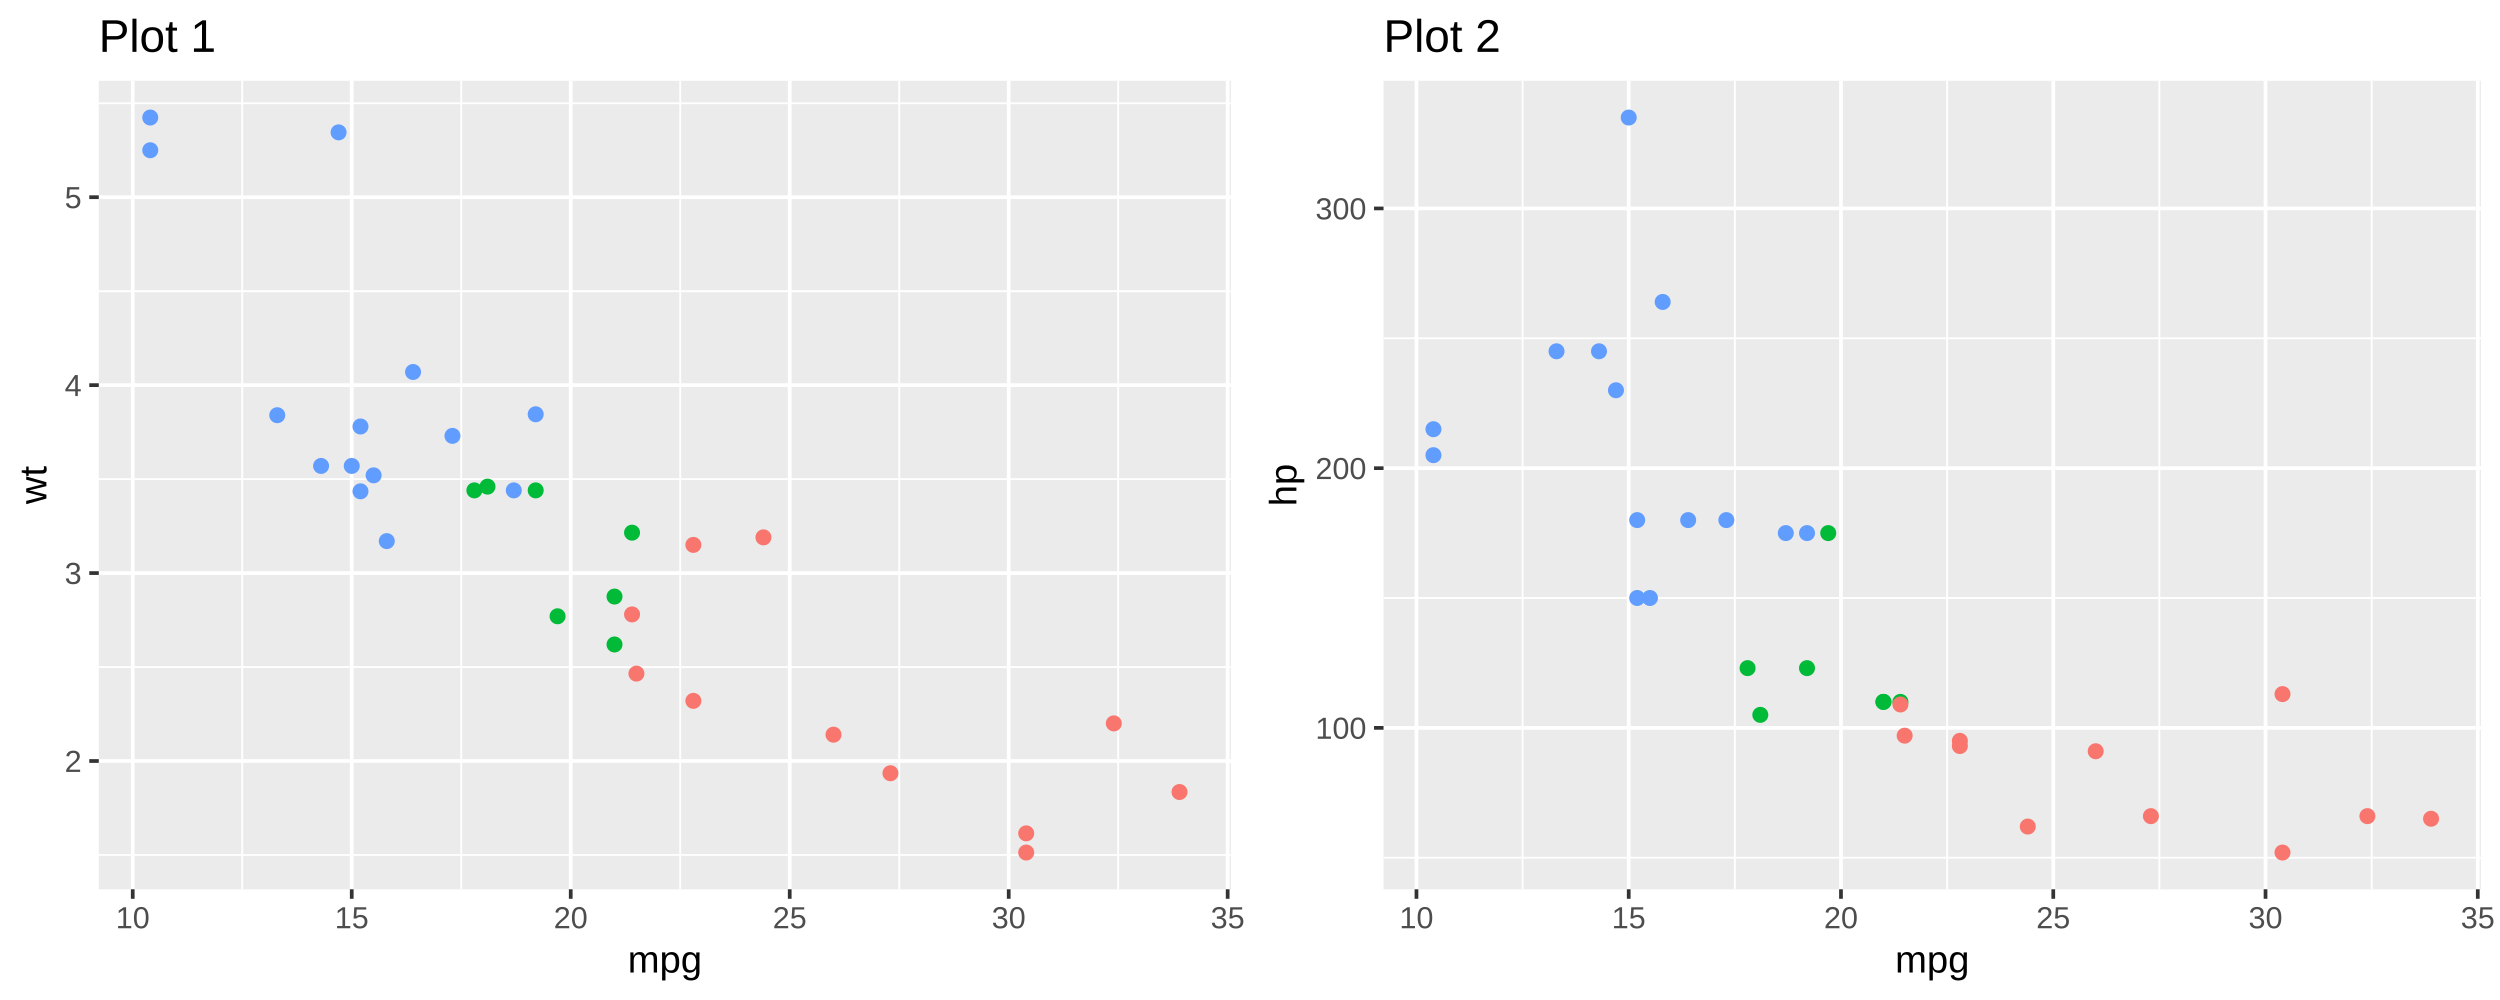
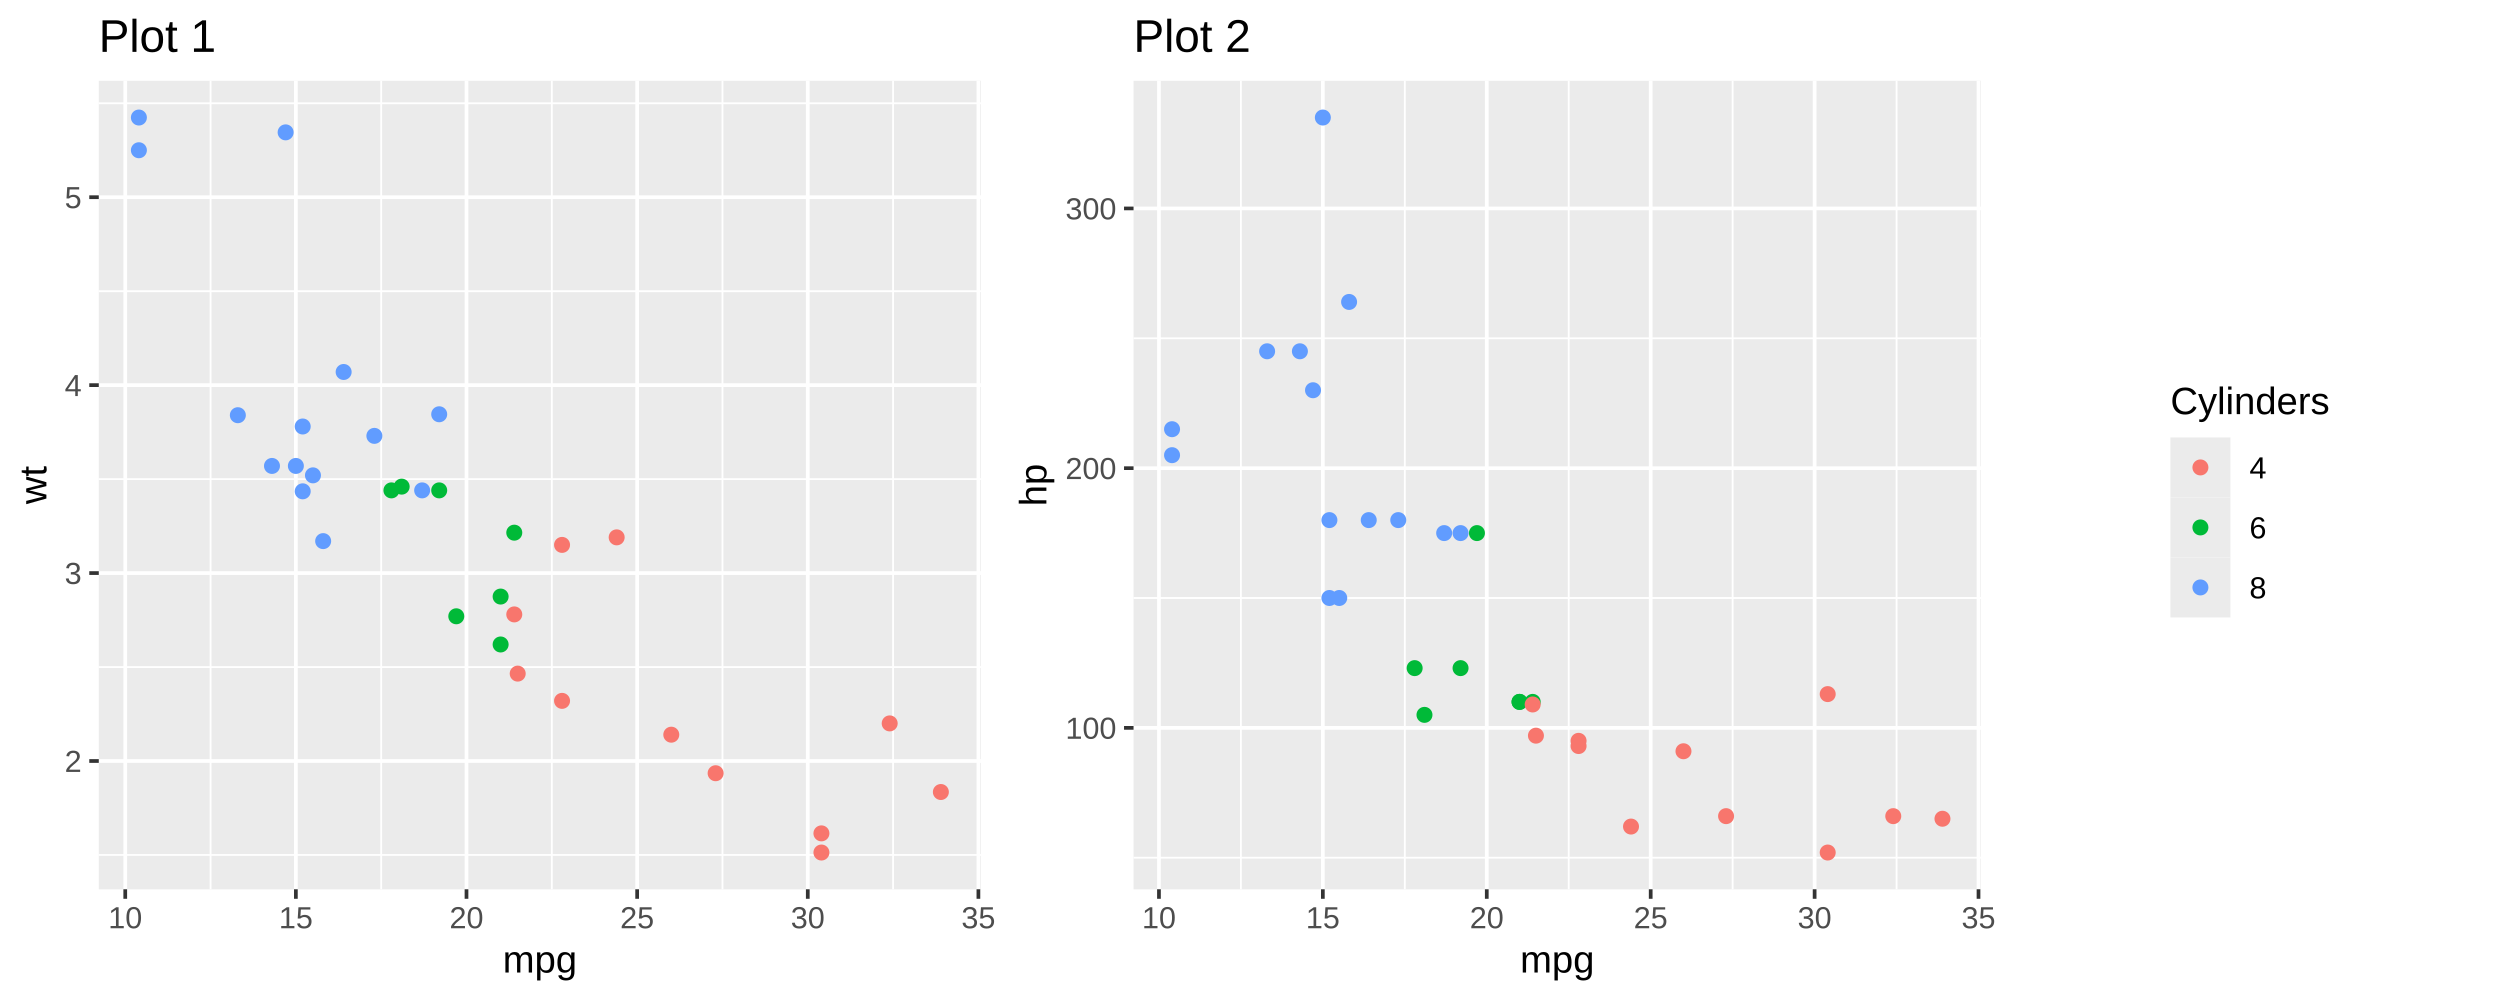
<svg xmlns="http://www.w3.org/2000/svg" width="720.00pt" height="288.00pt" viewBox="0 0 720.00 288.00">
  <g class="svglite">
    <defs>
      <style type="text/css">
    .svglite line, .svglite polyline, .svglite polygon, .svglite path, .svglite rect, .svglite circle {
      fill: none;
      stroke: #000000;
      stroke-linecap: round;
      stroke-linejoin: round;
      stroke-miterlimit: 10.00;
    }
    .svglite text {
      white-space: pre;
    }
    .svglite g.glyphgroup path {
      fill: inherit;
      stroke: none;
    }
  </style>
    </defs>
    <rect width="100%" height="100%" style="stroke: none; fill: #FFFFFF;" />
    <defs>
      <clipPath id="cpMC4wMHw3MjAuMDB8MC4wMHwyODguMDA=">
        <rect x="0.00" y="0.00" width="720.00" height="288.00" />
      </clipPath>
    </defs>
    <g clip-path="url(#cpMC4wMHw3MjAuMDB8MC4wMHwyODguMDA=)">
</g>
    <defs>
-       <clipPath id="cpMC4wMHwzNjAuMDB8MC4wMHwyODguMDA=">
-         <rect x="0.00" y="0.00" width="360.00" height="288.00" />
-       </clipPath>
-     </defs>
-     <g clip-path="url(#cpMC4wMHwzNjAuMDB8MC4wMHwyODguMDA=)">
-       <rect x="0.00" y="0.00" width="360.00" height="288.00" style="stroke-width: 1.07; stroke: #FFFFFF; fill: #FFFFFF;" />
+       <clipPath id="cpMC4wMHwyODguMDB8MC4wMHwyODguMDA=">
+         <rect x="0.00" y="0.00" width="288.00" height="288.00" />
+       </clipPath>
+     </defs>
+     <g clip-path="url(#cpMC4wMHwyODguMDB8MC4wMHwyODguMDA=)">
+       <rect x="0.00" y="0.00" width="288.00" height="288.00" style="stroke-width: 1.07; stroke: #FFFFFF; fill: #FFFFFF;" />
    </g>
    <g clip-path="url(#cpMC4wMHw3MjAuMDB8MC4wMHwyODguMDA=)">
</g>
    <defs>
-       <clipPath id="cpMjguNDV8MzU0LjUyfDIzLjI3fDI1Ni4xMQ==">
-         <rect x="28.45" y="23.27" width="326.07" height="232.85" />
-       </clipPath>
-     </defs>
-     <g clip-path="url(#cpMjguNDV8MzU0LjUyfDIzLjI3fDI1Ni4xMQ==)">
-       <rect x="28.45" y="23.27" width="326.07" height="232.85" style="stroke-width: 1.07; stroke: none; fill: #EBEBEB;" />
-       <polyline points="28.45,246.23 354.52,246.23 " style="stroke-width: 0.53; stroke: #FFFFFF; stroke-linecap: butt;" />
-       <polyline points="28.45,192.11 354.52,192.11 " style="stroke-width: 0.53; stroke: #FFFFFF; stroke-linecap: butt;" />
-       <polyline points="28.45,137.98 354.52,137.98 " style="stroke-width: 0.53; stroke: #FFFFFF; stroke-linecap: butt;" />
-       <polyline points="28.45,83.86 354.52,83.86 " style="stroke-width: 0.53; stroke: #FFFFFF; stroke-linecap: butt;" />
-       <polyline points="28.45,29.74 354.52,29.74 " style="stroke-width: 0.53; stroke: #FFFFFF; stroke-linecap: butt;" />
-       <polyline points="69.76,256.11 69.76,23.27 " style="stroke-width: 0.53; stroke: #FFFFFF; stroke-linecap: butt;" />
-       <polyline points="132.83,256.11 132.83,23.27 " style="stroke-width: 0.53; stroke: #FFFFFF; stroke-linecap: butt;" />
-       <polyline points="195.90,256.11 195.90,23.27 " style="stroke-width: 0.53; stroke: #FFFFFF; stroke-linecap: butt;" />
-       <polyline points="258.97,256.11 258.97,23.27 " style="stroke-width: 0.53; stroke: #FFFFFF; stroke-linecap: butt;" />
-       <polyline points="322.04,256.11 322.04,23.27 " style="stroke-width: 0.53; stroke: #FFFFFF; stroke-linecap: butt;" />
-       <polyline points="28.45,219.17 354.52,219.17 " style="stroke-width: 1.07; stroke: #FFFFFF; stroke-linecap: butt;" />
-       <polyline points="28.45,165.04 354.52,165.04 " style="stroke-width: 1.07; stroke: #FFFFFF; stroke-linecap: butt;" />
-       <polyline points="28.45,110.92 354.52,110.92 " style="stroke-width: 1.07; stroke: #FFFFFF; stroke-linecap: butt;" />
-       <polyline points="28.45,56.80 354.52,56.80 " style="stroke-width: 1.07; stroke: #FFFFFF; stroke-linecap: butt;" />
-       <polyline points="38.23,256.11 38.23,23.27 " style="stroke-width: 1.07; stroke: #FFFFFF; stroke-linecap: butt;" />
-       <polyline points="101.30,256.11 101.30,23.27 " style="stroke-width: 1.07; stroke: #FFFFFF; stroke-linecap: butt;" />
-       <polyline points="164.37,256.11 164.37,23.27 " style="stroke-width: 1.07; stroke: #FFFFFF; stroke-linecap: butt;" />
-       <polyline points="227.44,256.11 227.44,23.27 " style="stroke-width: 1.07; stroke: #FFFFFF; stroke-linecap: butt;" />
-       <polyline points="290.51,256.11 290.51,23.27 " style="stroke-width: 1.07; stroke: #FFFFFF; stroke-linecap: butt;" />
-       <polyline points="353.57,256.11 353.57,23.27 " style="stroke-width: 1.07; stroke: #FFFFFF; stroke-linecap: butt;" />
-       <circle cx="176.98" cy="185.61" r="1.95" style="stroke-width: 0.71; stroke: #00BA38; fill: #00BA38;" />
-       <circle cx="176.98" cy="171.81" r="1.95" style="stroke-width: 0.71; stroke: #00BA38; fill: #00BA38;" />
-       <circle cx="199.69" cy="201.85" r="1.95" style="stroke-width: 0.71; stroke: #F8766D; fill: #F8766D;" />
-       <circle cx="182.03" cy="153.41" r="1.95" style="stroke-width: 0.71; stroke: #00BA38; fill: #00BA38;" />
-       <circle cx="147.97" cy="141.23" r="1.95" style="stroke-width: 0.71; stroke: #619CFF; fill: #619CFF;" />
-       <circle cx="140.40" cy="140.15" r="1.95" style="stroke-width: 0.71; stroke: #00BA38; fill: #00BA38;" />
-       <circle cx="92.47" cy="134.19" r="1.95" style="stroke-width: 0.71; stroke: #619CFF; fill: #619CFF;" />
-       <circle cx="219.87" cy="154.76" r="1.95" style="stroke-width: 0.71; stroke: #F8766D; fill: #F8766D;" />
-       <circle cx="199.69" cy="156.93" r="1.95" style="stroke-width: 0.71; stroke: #F8766D; fill: #F8766D;" />
-       <circle cx="154.28" cy="141.23" r="1.95" style="stroke-width: 0.71; stroke: #00BA38; fill: #00BA38;" />
-       <circle cx="136.62" cy="141.23" r="1.95" style="stroke-width: 0.71; stroke: #00BA38; fill: #00BA38;" />
-       <circle cx="118.96" cy="107.13" r="1.95" style="stroke-width: 0.71; stroke: #619CFF; fill: #619CFF;" />
-       <circle cx="130.31" cy="125.53" r="1.95" style="stroke-width: 0.71; stroke: #619CFF; fill: #619CFF;" />
-       <circle cx="103.82" cy="122.83" r="1.95" style="stroke-width: 0.71; stroke: #619CFF; fill: #619CFF;" />
-       <circle cx="43.27" cy="43.27" r="1.95" style="stroke-width: 0.71; stroke: #619CFF; fill: #619CFF;" />
-       <circle cx="43.27" cy="33.85" r="1.95" style="stroke-width: 0.71; stroke: #619CFF; fill: #619CFF;" />
-       <circle cx="97.51" cy="38.12" r="1.95" style="stroke-width: 0.71; stroke: #619CFF; fill: #619CFF;" />
-       <circle cx="320.78" cy="208.34" r="1.95" style="stroke-width: 0.71; stroke: #F8766D; fill: #F8766D;" />
-       <circle cx="295.55" cy="240.01" r="1.95" style="stroke-width: 0.71; stroke: #F8766D; fill: #F8766D;" />
-       <circle cx="339.70" cy="228.10" r="1.95" style="stroke-width: 0.71; stroke: #F8766D; fill: #F8766D;" />
-       <circle cx="183.29" cy="194.00" r="1.95" style="stroke-width: 0.71; stroke: #F8766D; fill: #F8766D;" />
-       <circle cx="107.60" cy="136.90" r="1.95" style="stroke-width: 0.71; stroke: #619CFF; fill: #619CFF;" />
-       <circle cx="103.82" cy="141.50" r="1.95" style="stroke-width: 0.71; stroke: #619CFF; fill: #619CFF;" />
-       <circle cx="79.85" cy="119.58" r="1.95" style="stroke-width: 0.71; stroke: #619CFF; fill: #619CFF;" />
-       <circle cx="154.28" cy="119.31" r="1.95" style="stroke-width: 0.71; stroke: #619CFF; fill: #619CFF;" />
-       <circle cx="256.45" cy="222.69" r="1.95" style="stroke-width: 0.71; stroke: #F8766D; fill: #F8766D;" />
-       <circle cx="240.05" cy="211.59" r="1.95" style="stroke-width: 0.71; stroke: #F8766D; fill: #F8766D;" />
-       <circle cx="295.55" cy="245.53" r="1.95" style="stroke-width: 0.71; stroke: #F8766D; fill: #F8766D;" />
-       <circle cx="111.39" cy="155.84" r="1.95" style="stroke-width: 0.71; stroke: #619CFF; fill: #619CFF;" />
-       <circle cx="160.58" cy="177.49" r="1.95" style="stroke-width: 0.71; stroke: #00BA38; fill: #00BA38;" />
-       <circle cx="101.30" cy="134.19" r="1.95" style="stroke-width: 0.71; stroke: #619CFF; fill: #619CFF;" />
-       <circle cx="182.03" cy="176.95" r="1.95" style="stroke-width: 0.71; stroke: #F8766D; fill: #F8766D;" />
+       <clipPath id="cpMjguNDV8MjgyLjUyfDIzLjI3fDI1Ni4xMQ==">
+         <rect x="28.45" y="23.27" width="254.07" height="232.85" />
+       </clipPath>
+     </defs>
+     <g clip-path="url(#cpMjguNDV8MjgyLjUyfDIzLjI3fDI1Ni4xMQ==)">
+       <rect x="28.45" y="23.27" width="254.07" height="232.85" style="stroke-width: 1.07; stroke: none; fill: #EBEBEB;" />
+       <polyline points="28.45,246.23 282.52,246.23 " style="stroke-width: 0.53; stroke: #FFFFFF; stroke-linecap: butt;" />
+       <polyline points="28.45,192.11 282.52,192.11 " style="stroke-width: 0.53; stroke: #FFFFFF; stroke-linecap: butt;" />
+       <polyline points="28.45,137.98 282.52,137.98 " style="stroke-width: 0.53; stroke: #FFFFFF; stroke-linecap: butt;" />
+       <polyline points="28.45,83.86 282.52,83.86 " style="stroke-width: 0.53; stroke: #FFFFFF; stroke-linecap: butt;" />
+       <polyline points="28.45,29.74 282.52,29.74 " style="stroke-width: 0.53; stroke: #FFFFFF; stroke-linecap: butt;" />
+       <polyline points="60.64,256.11 60.64,23.27 " style="stroke-width: 0.53; stroke: #FFFFFF; stroke-linecap: butt;" />
+       <polyline points="109.78,256.11 109.78,23.27 " style="stroke-width: 0.53; stroke: #FFFFFF; stroke-linecap: butt;" />
+       <polyline points="158.93,256.11 158.93,23.27 " style="stroke-width: 0.53; stroke: #FFFFFF; stroke-linecap: butt;" />
+       <polyline points="208.07,256.11 208.07,23.27 " style="stroke-width: 0.53; stroke: #FFFFFF; stroke-linecap: butt;" />
+       <polyline points="257.21,256.11 257.21,23.27 " style="stroke-width: 0.53; stroke: #FFFFFF; stroke-linecap: butt;" />
+       <polyline points="28.45,219.17 282.52,219.17 " style="stroke-width: 1.07; stroke: #FFFFFF; stroke-linecap: butt;" />
+       <polyline points="28.45,165.04 282.52,165.04 " style="stroke-width: 1.07; stroke: #FFFFFF; stroke-linecap: butt;" />
+       <polyline points="28.45,110.92 282.52,110.92 " style="stroke-width: 1.07; stroke: #FFFFFF; stroke-linecap: butt;" />
+       <polyline points="28.45,56.80 282.52,56.80 " style="stroke-width: 1.07; stroke: #FFFFFF; stroke-linecap: butt;" />
+       <polyline points="36.07,256.11 36.07,23.27 " style="stroke-width: 1.07; stroke: #FFFFFF; stroke-linecap: butt;" />
+       <polyline points="85.21,256.11 85.21,23.27 " style="stroke-width: 1.07; stroke: #FFFFFF; stroke-linecap: butt;" />
+       <polyline points="134.35,256.11 134.35,23.27 " style="stroke-width: 1.07; stroke: #FFFFFF; stroke-linecap: butt;" />
+       <polyline points="183.50,256.11 183.50,23.27 " style="stroke-width: 1.07; stroke: #FFFFFF; stroke-linecap: butt;" />
+       <polyline points="232.64,256.11 232.64,23.27 " style="stroke-width: 1.07; stroke: #FFFFFF; stroke-linecap: butt;" />
+       <polyline points="281.78,256.11 281.78,23.27 " style="stroke-width: 1.07; stroke: #FFFFFF; stroke-linecap: butt;" />
+       <circle cx="144.18" cy="185.61" r="1.95" style="stroke-width: 0.71; stroke: #00BA38; fill: #00BA38;" />
+       <circle cx="144.18" cy="171.81" r="1.95" style="stroke-width: 0.71; stroke: #00BA38; fill: #00BA38;" />
+       <circle cx="161.87" cy="201.85" r="1.95" style="stroke-width: 0.71; stroke: #F8766D; fill: #F8766D;" />
+       <circle cx="148.11" cy="153.41" r="1.95" style="stroke-width: 0.71; stroke: #00BA38; fill: #00BA38;" />
+       <circle cx="121.58" cy="141.23" r="1.95" style="stroke-width: 0.71; stroke: #619CFF; fill: #619CFF;" />
+       <circle cx="115.68" cy="140.15" r="1.95" style="stroke-width: 0.71; stroke: #00BA38; fill: #00BA38;" />
+       <circle cx="78.33" cy="134.19" r="1.95" style="stroke-width: 0.71; stroke: #619CFF; fill: #619CFF;" />
+       <circle cx="177.60" cy="154.76" r="1.95" style="stroke-width: 0.71; stroke: #F8766D; fill: #F8766D;" />
+       <circle cx="161.87" cy="156.93" r="1.95" style="stroke-width: 0.71; stroke: #F8766D; fill: #F8766D;" />
+       <circle cx="126.49" cy="141.23" r="1.95" style="stroke-width: 0.71; stroke: #00BA38; fill: #00BA38;" />
+       <circle cx="112.73" cy="141.23" r="1.95" style="stroke-width: 0.71; stroke: #00BA38; fill: #00BA38;" />
+       <circle cx="98.97" cy="107.13" r="1.95" style="stroke-width: 0.71; stroke: #619CFF; fill: #619CFF;" />
+       <circle cx="107.82" cy="125.53" r="1.95" style="stroke-width: 0.71; stroke: #619CFF; fill: #619CFF;" />
+       <circle cx="87.18" cy="122.83" r="1.95" style="stroke-width: 0.71; stroke: #619CFF; fill: #619CFF;" />
+       <circle cx="40.00" cy="43.27" r="1.95" style="stroke-width: 0.71; stroke: #619CFF; fill: #619CFF;" />
+       <circle cx="40.00" cy="33.85" r="1.95" style="stroke-width: 0.71; stroke: #619CFF; fill: #619CFF;" />
+       <circle cx="82.26" cy="38.12" r="1.95" style="stroke-width: 0.71; stroke: #619CFF; fill: #619CFF;" />
+       <circle cx="256.23" cy="208.34" r="1.95" style="stroke-width: 0.71; stroke: #F8766D; fill: #F8766D;" />
+       <circle cx="236.57" cy="240.01" r="1.95" style="stroke-width: 0.71; stroke: #F8766D; fill: #F8766D;" />
+       <circle cx="270.97" cy="228.10" r="1.95" style="stroke-width: 0.71; stroke: #F8766D; fill: #F8766D;" />
+       <circle cx="149.10" cy="194.00" r="1.95" style="stroke-width: 0.71; stroke: #F8766D; fill: #F8766D;" />
+       <circle cx="90.13" cy="136.90" r="1.95" style="stroke-width: 0.71; stroke: #619CFF; fill: #619CFF;" />
+       <circle cx="87.18" cy="141.50" r="1.95" style="stroke-width: 0.71; stroke: #619CFF; fill: #619CFF;" />
+       <circle cx="68.50" cy="119.58" r="1.95" style="stroke-width: 0.71; stroke: #619CFF; fill: #619CFF;" />
+       <circle cx="126.49" cy="119.31" r="1.95" style="stroke-width: 0.71; stroke: #619CFF; fill: #619CFF;" />
+       <circle cx="206.10" cy="222.69" r="1.95" style="stroke-width: 0.71; stroke: #F8766D; fill: #F8766D;" />
+       <circle cx="193.33" cy="211.59" r="1.95" style="stroke-width: 0.71; stroke: #F8766D; fill: #F8766D;" />
+       <circle cx="236.57" cy="245.53" r="1.95" style="stroke-width: 0.71; stroke: #F8766D; fill: #F8766D;" />
+       <circle cx="93.07" cy="155.84" r="1.95" style="stroke-width: 0.71; stroke: #619CFF; fill: #619CFF;" />
+       <circle cx="131.41" cy="177.49" r="1.95" style="stroke-width: 0.71; stroke: #00BA38; fill: #00BA38;" />
+       <circle cx="85.21" cy="134.19" r="1.95" style="stroke-width: 0.71; stroke: #619CFF; fill: #619CFF;" />
+       <circle cx="148.11" cy="176.95" r="1.95" style="stroke-width: 0.71; stroke: #F8766D; fill: #F8766D;" />
    </g>
    <g clip-path="url(#cpMC4wMHw3MjAuMDB8MC4wMHwyODguMDA=)">
      <text x="23.52" y="222.32" text-anchor="end" style="font-size: 8.80px;fill: #4D4D4D; font-family: &quot;Arial&quot;;" textLength="4.89px" lengthAdjust="spacingAndGlyphs">2</text>
      <text x="23.52" y="168.19" text-anchor="end" style="font-size: 8.80px;fill: #4D4D4D; font-family: &quot;Arial&quot;;" textLength="4.89px" lengthAdjust="spacingAndGlyphs">3</text>
      <text x="23.52" y="114.07" text-anchor="end" style="font-size: 8.80px;fill: #4D4D4D; font-family: &quot;Arial&quot;;" textLength="4.89px" lengthAdjust="spacingAndGlyphs">4</text>
      <text x="23.52" y="59.95" text-anchor="end" style="font-size: 8.80px;fill: #4D4D4D; font-family: &quot;Arial&quot;;" textLength="4.89px" lengthAdjust="spacingAndGlyphs">5</text>
      <polyline points="25.71,219.17 28.45,219.17 " style="stroke-width: 1.07; stroke: #333333; stroke-linecap: butt;" />
      <polyline points="25.71,165.04 28.45,165.04 " style="stroke-width: 1.07; stroke: #333333; stroke-linecap: butt;" />
      <polyline points="25.71,110.92 28.45,110.92 " style="stroke-width: 1.07; stroke: #333333; stroke-linecap: butt;" />
      <polyline points="25.71,56.80 28.45,56.80 " style="stroke-width: 1.07; stroke: #333333; stroke-linecap: butt;" />
-       <polyline points="38.23,258.85 38.23,256.11 " style="stroke-width: 1.07; stroke: #333333; stroke-linecap: butt;" />
-       <polyline points="101.30,258.85 101.30,256.11 " style="stroke-width: 1.07; stroke: #333333; stroke-linecap: butt;" />
-       <polyline points="164.37,258.85 164.37,256.11 " style="stroke-width: 1.07; stroke: #333333; stroke-linecap: butt;" />
-       <polyline points="227.44,258.85 227.44,256.11 " style="stroke-width: 1.07; stroke: #333333; stroke-linecap: butt;" />
-       <polyline points="290.51,258.85 290.51,256.11 " style="stroke-width: 1.07; stroke: #333333; stroke-linecap: butt;" />
-       <polyline points="353.57,258.85 353.57,256.11 " style="stroke-width: 1.07; stroke: #333333; stroke-linecap: butt;" />
-       <text x="38.23" y="267.34" text-anchor="middle" style="font-size: 8.80px;fill: #4D4D4D; font-family: &quot;Arial&quot;;" textLength="9.78px" lengthAdjust="spacingAndGlyphs">10</text>
-       <text x="101.30" y="267.34" text-anchor="middle" style="font-size: 8.80px;fill: #4D4D4D; font-family: &quot;Arial&quot;;" textLength="9.78px" lengthAdjust="spacingAndGlyphs">15</text>
-       <text x="164.37" y="267.34" text-anchor="middle" style="font-size: 8.80px;fill: #4D4D4D; font-family: &quot;Arial&quot;;" textLength="9.78px" lengthAdjust="spacingAndGlyphs">20</text>
-       <text x="227.44" y="267.34" text-anchor="middle" style="font-size: 8.80px;fill: #4D4D4D; font-family: &quot;Arial&quot;;" textLength="9.78px" lengthAdjust="spacingAndGlyphs">25</text>
-       <text x="290.51" y="267.34" text-anchor="middle" style="font-size: 8.80px;fill: #4D4D4D; font-family: &quot;Arial&quot;;" textLength="9.78px" lengthAdjust="spacingAndGlyphs">30</text>
-       <text x="353.57" y="267.34" text-anchor="middle" style="font-size: 8.80px;fill: #4D4D4D; font-family: &quot;Arial&quot;;" textLength="9.78px" lengthAdjust="spacingAndGlyphs">35</text>
-       <text x="191.49" y="280.10" text-anchor="middle" style="font-size: 11.00px; font-family: &quot;Arial&quot;;" textLength="21.41px" lengthAdjust="spacingAndGlyphs">mpg</text>
+       <polyline points="36.07,258.85 36.07,256.11 " style="stroke-width: 1.07; stroke: #333333; stroke-linecap: butt;" />
+       <polyline points="85.21,258.85 85.21,256.11 " style="stroke-width: 1.07; stroke: #333333; stroke-linecap: butt;" />
+       <polyline points="134.35,258.85 134.35,256.11 " style="stroke-width: 1.07; stroke: #333333; stroke-linecap: butt;" />
+       <polyline points="183.50,258.85 183.50,256.11 " style="stroke-width: 1.07; stroke: #333333; stroke-linecap: butt;" />
+       <polyline points="232.64,258.85 232.64,256.11 " style="stroke-width: 1.07; stroke: #333333; stroke-linecap: butt;" />
+       <polyline points="281.78,258.85 281.78,256.11 " style="stroke-width: 1.07; stroke: #333333; stroke-linecap: butt;" />
+       <text x="36.07" y="267.34" text-anchor="middle" style="font-size: 8.80px;fill: #4D4D4D; font-family: &quot;Arial&quot;;" textLength="9.78px" lengthAdjust="spacingAndGlyphs">10</text>
+       <text x="85.21" y="267.34" text-anchor="middle" style="font-size: 8.80px;fill: #4D4D4D; font-family: &quot;Arial&quot;;" textLength="9.78px" lengthAdjust="spacingAndGlyphs">15</text>
+       <text x="134.35" y="267.34" text-anchor="middle" style="font-size: 8.80px;fill: #4D4D4D; font-family: &quot;Arial&quot;;" textLength="9.78px" lengthAdjust="spacingAndGlyphs">20</text>
+       <text x="183.50" y="267.34" text-anchor="middle" style="font-size: 8.80px;fill: #4D4D4D; font-family: &quot;Arial&quot;;" textLength="9.78px" lengthAdjust="spacingAndGlyphs">25</text>
+       <text x="232.64" y="267.34" text-anchor="middle" style="font-size: 8.80px;fill: #4D4D4D; font-family: &quot;Arial&quot;;" textLength="9.78px" lengthAdjust="spacingAndGlyphs">30</text>
+       <text x="281.78" y="267.34" text-anchor="middle" style="font-size: 8.80px;fill: #4D4D4D; font-family: &quot;Arial&quot;;" textLength="9.78px" lengthAdjust="spacingAndGlyphs">35</text>
+       <text x="155.49" y="280.10" text-anchor="middle" style="font-size: 11.00px; font-family: &quot;Arial&quot;;" textLength="21.41px" lengthAdjust="spacingAndGlyphs">mpg</text>
      <text transform="translate(13.36,139.69) rotate(-90)" text-anchor="middle" style="font-size: 11.00px; font-family: &quot;Arial&quot;;" textLength="11.00px" lengthAdjust="spacingAndGlyphs">wt</text>
      <text x="28.45" y="14.93" style="font-size: 13.20px; font-family: &quot;Arial&quot;;" textLength="33.70px" lengthAdjust="spacingAndGlyphs">Plot 1</text>
    </g>
    <defs>
-       <clipPath id="cpMzYwLjAwfDcyMC4wMHwwLjAwfDI4OC4wMA==">
-         <rect x="360.00" y="0.00" width="360.00" height="288.00" />
-       </clipPath>
-     </defs>
-     <g clip-path="url(#cpMzYwLjAwfDcyMC4wMHwwLjAwfDI4OC4wMA==)">
-       <rect x="360.00" y="0.00" width="360.00" height="288.00" style="stroke-width: 1.07; stroke: #FFFFFF; fill: #FFFFFF;" />
+       <clipPath id="cpMjg4LjAwfDU3Ni4wMHwwLjAwfDI4OC4wMA==">
+         <rect x="288.00" y="0.00" width="288.00" height="288.00" />
+       </clipPath>
+     </defs>
+     <g clip-path="url(#cpMjg4LjAwfDU3Ni4wMHwwLjAwfDI4OC4wMA==)">
+       <rect x="288.00" y="0.00" width="288.00" height="288.00" style="stroke-width: 1.07; stroke: #FFFFFF; fill: #FFFFFF;" />
    </g>
    <g clip-path="url(#cpMC4wMHw3MjAuMDB8MC4wMHwyODguMDA=)">
</g>
    <defs>
-       <clipPath id="cpMzk4LjQ2fDcxNC41MnwyMy4yN3wyNTYuMTE=">
-         <rect x="398.46" y="23.27" width="316.06" height="232.85" />
-       </clipPath>
-     </defs>
-     <g clip-path="url(#cpMzk4LjQ2fDcxNC41MnwyMy4yN3wyNTYuMTE=)">
-       <rect x="398.46" y="23.27" width="316.06" height="232.85" style="stroke-width: 1.07; stroke: none; fill: #EBEBEB;" />
-       <polyline points="398.46,247.02 714.52,247.02 " style="stroke-width: 0.53; stroke: #FFFFFF; stroke-linecap: butt;" />
-       <polyline points="398.46,172.22 714.52,172.22 " style="stroke-width: 0.53; stroke: #FFFFFF; stroke-linecap: butt;" />
-       <polyline points="398.46,97.43 714.52,97.43 " style="stroke-width: 0.53; stroke: #FFFFFF; stroke-linecap: butt;" />
-       <polyline points="438.50,256.11 438.50,23.27 " style="stroke-width: 0.53; stroke: #FFFFFF; stroke-linecap: butt;" />
-       <polyline points="499.64,256.11 499.64,23.27 " style="stroke-width: 0.53; stroke: #FFFFFF; stroke-linecap: butt;" />
-       <polyline points="560.77,256.11 560.77,23.27 " style="stroke-width: 0.53; stroke: #FFFFFF; stroke-linecap: butt;" />
-       <polyline points="621.90,256.11 621.90,23.27 " style="stroke-width: 0.53; stroke: #FFFFFF; stroke-linecap: butt;" />
-       <polyline points="683.04,256.11 683.04,23.27 " style="stroke-width: 0.53; stroke: #FFFFFF; stroke-linecap: butt;" />
-       <polyline points="398.46,209.62 714.52,209.62 " style="stroke-width: 1.07; stroke: #FFFFFF; stroke-linecap: butt;" />
-       <polyline points="398.46,134.83 714.52,134.83 " style="stroke-width: 1.07; stroke: #FFFFFF; stroke-linecap: butt;" />
-       <polyline points="398.46,60.03 714.52,60.03 " style="stroke-width: 1.07; stroke: #FFFFFF; stroke-linecap: butt;" />
-       <polyline points="407.94,256.11 407.94,23.27 " style="stroke-width: 1.07; stroke: #FFFFFF; stroke-linecap: butt;" />
-       <polyline points="469.07,256.11 469.07,23.27 " style="stroke-width: 1.07; stroke: #FFFFFF; stroke-linecap: butt;" />
-       <polyline points="530.20,256.11 530.20,23.27 " style="stroke-width: 1.07; stroke: #FFFFFF; stroke-linecap: butt;" />
-       <polyline points="591.34,256.11 591.34,23.27 " style="stroke-width: 1.07; stroke: #FFFFFF; stroke-linecap: butt;" />
-       <polyline points="652.47,256.11 652.47,23.27 " style="stroke-width: 1.07; stroke: #FFFFFF; stroke-linecap: butt;" />
-       <polyline points="713.60,256.11 713.60,23.27 " style="stroke-width: 1.07; stroke: #FFFFFF; stroke-linecap: butt;" />
-       <circle cx="542.43" cy="202.14" r="1.95" style="stroke-width: 0.71; stroke: #00BA38; fill: #00BA38;" />
-       <circle cx="542.43" cy="202.14" r="1.95" style="stroke-width: 0.71; stroke: #00BA38; fill: #00BA38;" />
-       <circle cx="564.44" cy="214.86" r="1.95" style="stroke-width: 0.71; stroke: #F8766D; fill: #F8766D;" />
-       <circle cx="547.32" cy="202.14" r="1.95" style="stroke-width: 0.71; stroke: #00BA38; fill: #00BA38;" />
-       <circle cx="514.31" cy="153.53" r="1.95" style="stroke-width: 0.71; stroke: #619CFF; fill: #619CFF;" />
-       <circle cx="506.97" cy="205.88" r="1.95" style="stroke-width: 0.71; stroke: #00BA38; fill: #00BA38;" />
-       <circle cx="460.51" cy="101.17" r="1.95" style="stroke-width: 0.71; stroke: #619CFF; fill: #619CFF;" />
-       <circle cx="584.00" cy="238.05" r="1.95" style="stroke-width: 0.71; stroke: #F8766D; fill: #F8766D;" />
-       <circle cx="564.44" cy="213.36" r="1.95" style="stroke-width: 0.71; stroke: #F8766D; fill: #F8766D;" />
-       <circle cx="520.42" cy="192.42" r="1.95" style="stroke-width: 0.71; stroke: #00BA38; fill: #00BA38;" />
-       <circle cx="503.30" cy="192.42" r="1.95" style="stroke-width: 0.71; stroke: #00BA38; fill: #00BA38;" />
-       <circle cx="486.19" cy="149.79" r="1.95" style="stroke-width: 0.71; stroke: #619CFF; fill: #619CFF;" />
-       <circle cx="497.19" cy="149.79" r="1.95" style="stroke-width: 0.71; stroke: #619CFF; fill: #619CFF;" />
-       <circle cx="471.51" cy="149.79" r="1.95" style="stroke-width: 0.71; stroke: #619CFF; fill: #619CFF;" />
-       <circle cx="412.83" cy="131.09" r="1.95" style="stroke-width: 0.71; stroke: #619CFF; fill: #619CFF;" />
-       <circle cx="412.83" cy="123.61" r="1.95" style="stroke-width: 0.71; stroke: #619CFF; fill: #619CFF;" />
-       <circle cx="465.40" cy="112.39" r="1.95" style="stroke-width: 0.71; stroke: #619CFF; fill: #619CFF;" />
-       <circle cx="681.81" cy="235.05" r="1.95" style="stroke-width: 0.71; stroke: #F8766D; fill: #F8766D;" />
-       <circle cx="657.36" cy="245.53" r="1.95" style="stroke-width: 0.71; stroke: #F8766D; fill: #F8766D;" />
-       <circle cx="700.15" cy="235.80" r="1.95" style="stroke-width: 0.71; stroke: #F8766D; fill: #F8766D;" />
-       <circle cx="548.54" cy="211.87" r="1.95" style="stroke-width: 0.71; stroke: #F8766D; fill: #F8766D;" />
-       <circle cx="475.18" cy="172.22" r="1.95" style="stroke-width: 0.71; stroke: #619CFF; fill: #619CFF;" />
-       <circle cx="471.51" cy="172.22" r="1.95" style="stroke-width: 0.71; stroke: #619CFF; fill: #619CFF;" />
-       <circle cx="448.28" cy="101.17" r="1.95" style="stroke-width: 0.71; stroke: #619CFF; fill: #619CFF;" />
-       <circle cx="520.42" cy="153.53" r="1.95" style="stroke-width: 0.71; stroke: #619CFF; fill: #619CFF;" />
-       <circle cx="619.46" cy="235.05" r="1.95" style="stroke-width: 0.71; stroke: #F8766D; fill: #F8766D;" />
-       <circle cx="603.56" cy="216.36" r="1.95" style="stroke-width: 0.71; stroke: #F8766D; fill: #F8766D;" />
-       <circle cx="657.36" cy="199.90" r="1.95" style="stroke-width: 0.71; stroke: #F8766D; fill: #F8766D;" />
-       <circle cx="478.85" cy="86.96" r="1.95" style="stroke-width: 0.71; stroke: #619CFF; fill: #619CFF;" />
-       <circle cx="526.53" cy="153.53" r="1.95" style="stroke-width: 0.71; stroke: #00BA38; fill: #00BA38;" />
-       <circle cx="469.07" cy="33.85" r="1.95" style="stroke-width: 0.71; stroke: #619CFF; fill: #619CFF;" />
-       <circle cx="547.32" cy="202.89" r="1.95" style="stroke-width: 0.71; stroke: #F8766D; fill: #F8766D;" />
-     </g>
-     <g clip-path="url(#cpMC4wMHw3MjAuMDB8MC4wMHwyODguMDA=)">
-       <text x="393.53" y="212.77" text-anchor="end" style="font-size: 8.80px;fill: #4D4D4D; font-family: &quot;Arial&quot;;" textLength="14.67px" lengthAdjust="spacingAndGlyphs">100</text>
-       <text x="393.53" y="137.98" text-anchor="end" style="font-size: 8.80px;fill: #4D4D4D; font-family: &quot;Arial&quot;;" textLength="14.67px" lengthAdjust="spacingAndGlyphs">200</text>
-       <text x="393.53" y="63.18" text-anchor="end" style="font-size: 8.80px;fill: #4D4D4D; font-family: &quot;Arial&quot;;" textLength="14.67px" lengthAdjust="spacingAndGlyphs">300</text>
-       <polyline points="395.72,209.62 398.46,209.62 " style="stroke-width: 1.07; stroke: #333333; stroke-linecap: butt;" />
-       <polyline points="395.72,134.83 398.46,134.83 " style="stroke-width: 1.07; stroke: #333333; stroke-linecap: butt;" />
-       <polyline points="395.72,60.03 398.46,60.03 " style="stroke-width: 1.07; stroke: #333333; stroke-linecap: butt;" />
-       <polyline points="407.94,258.85 407.94,256.11 " style="stroke-width: 1.07; stroke: #333333; stroke-linecap: butt;" />
-       <polyline points="469.07,258.85 469.07,256.11 " style="stroke-width: 1.07; stroke: #333333; stroke-linecap: butt;" />
-       <polyline points="530.20,258.85 530.20,256.11 " style="stroke-width: 1.07; stroke: #333333; stroke-linecap: butt;" />
-       <polyline points="591.34,258.85 591.34,256.11 " style="stroke-width: 1.07; stroke: #333333; stroke-linecap: butt;" />
-       <polyline points="652.47,258.85 652.47,256.11 " style="stroke-width: 1.07; stroke: #333333; stroke-linecap: butt;" />
-       <polyline points="713.60,258.85 713.60,256.11 " style="stroke-width: 1.07; stroke: #333333; stroke-linecap: butt;" />
-       <text x="407.94" y="267.34" text-anchor="middle" style="font-size: 8.80px;fill: #4D4D4D; font-family: &quot;Arial&quot;;" textLength="9.78px" lengthAdjust="spacingAndGlyphs">10</text>
-       <text x="469.07" y="267.34" text-anchor="middle" style="font-size: 8.80px;fill: #4D4D4D; font-family: &quot;Arial&quot;;" textLength="9.78px" lengthAdjust="spacingAndGlyphs">15</text>
-       <text x="530.20" y="267.34" text-anchor="middle" style="font-size: 8.80px;fill: #4D4D4D; font-family: &quot;Arial&quot;;" textLength="9.78px" lengthAdjust="spacingAndGlyphs">20</text>
-       <text x="591.34" y="267.34" text-anchor="middle" style="font-size: 8.80px;fill: #4D4D4D; font-family: &quot;Arial&quot;;" textLength="9.78px" lengthAdjust="spacingAndGlyphs">25</text>
-       <text x="652.47" y="267.34" text-anchor="middle" style="font-size: 8.80px;fill: #4D4D4D; font-family: &quot;Arial&quot;;" textLength="9.78px" lengthAdjust="spacingAndGlyphs">30</text>
-       <text x="713.60" y="267.34" text-anchor="middle" style="font-size: 8.80px;fill: #4D4D4D; font-family: &quot;Arial&quot;;" textLength="9.78px" lengthAdjust="spacingAndGlyphs">35</text>
-       <text x="556.49" y="280.10" text-anchor="middle" style="font-size: 11.00px; font-family: &quot;Arial&quot;;" textLength="21.41px" lengthAdjust="spacingAndGlyphs">mpg</text>
-       <text transform="translate(373.36,139.69) rotate(-90)" text-anchor="middle" style="font-size: 11.00px; font-family: &quot;Arial&quot;;" textLength="12.25px" lengthAdjust="spacingAndGlyphs">hp</text>
-       <text x="398.46" y="14.93" style="font-size: 13.20px; font-family: &quot;Arial&quot;;" textLength="33.70px" lengthAdjust="spacingAndGlyphs">Plot 2</text>
+       <clipPath id="cpMzI2LjQ2fDU3MC41MnwyMy4yN3wyNTYuMTE=">
+         <rect x="326.46" y="23.27" width="244.06" height="232.85" />
+       </clipPath>
+     </defs>
+     <g clip-path="url(#cpMzI2LjQ2fDU3MC41MnwyMy4yN3wyNTYuMTE=)">
+       <rect x="326.46" y="23.27" width="244.06" height="232.85" style="stroke-width: 1.07; stroke: none; fill: #EBEBEB;" />
+       <polyline points="326.46,247.02 570.52,247.02 " style="stroke-width: 0.53; stroke: #FFFFFF; stroke-linecap: butt;" />
+       <polyline points="326.46,172.22 570.52,172.22 " style="stroke-width: 0.53; stroke: #FFFFFF; stroke-linecap: butt;" />
+       <polyline points="326.46,97.43 570.52,97.43 " style="stroke-width: 0.53; stroke: #FFFFFF; stroke-linecap: butt;" />
+       <polyline points="357.38,256.11 357.38,23.27 " style="stroke-width: 0.53; stroke: #FFFFFF; stroke-linecap: butt;" />
+       <polyline points="404.59,256.11 404.59,23.27 " style="stroke-width: 0.53; stroke: #FFFFFF; stroke-linecap: butt;" />
+       <polyline points="451.79,256.11 451.79,23.27 " style="stroke-width: 0.53; stroke: #FFFFFF; stroke-linecap: butt;" />
+       <polyline points="499.00,256.11 499.00,23.27 " style="stroke-width: 0.53; stroke: #FFFFFF; stroke-linecap: butt;" />
+       <polyline points="546.21,256.11 546.21,23.27 " style="stroke-width: 0.53; stroke: #FFFFFF; stroke-linecap: butt;" />
+       <polyline points="326.46,209.62 570.52,209.62 " style="stroke-width: 1.07; stroke: #FFFFFF; stroke-linecap: butt;" />
+       <polyline points="326.46,134.83 570.52,134.83 " style="stroke-width: 1.07; stroke: #FFFFFF; stroke-linecap: butt;" />
+       <polyline points="326.46,60.03 570.52,60.03 " style="stroke-width: 1.07; stroke: #FFFFFF; stroke-linecap: butt;" />
+       <polyline points="333.78,256.11 333.78,23.27 " style="stroke-width: 1.07; stroke: #FFFFFF; stroke-linecap: butt;" />
+       <polyline points="380.98,256.11 380.98,23.27 " style="stroke-width: 1.07; stroke: #FFFFFF; stroke-linecap: butt;" />
+       <polyline points="428.19,256.11 428.19,23.27 " style="stroke-width: 1.07; stroke: #FFFFFF; stroke-linecap: butt;" />
+       <polyline points="475.40,256.11 475.40,23.27 " style="stroke-width: 1.07; stroke: #FFFFFF; stroke-linecap: butt;" />
+       <polyline points="522.61,256.11 522.61,23.27 " style="stroke-width: 1.07; stroke: #FFFFFF; stroke-linecap: butt;" />
+       <polyline points="569.81,256.11 569.81,23.27 " style="stroke-width: 1.07; stroke: #FFFFFF; stroke-linecap: butt;" />
+       <circle cx="437.63" cy="202.14" r="1.95" style="stroke-width: 0.71; stroke: #00BA38; fill: #00BA38;" />
+       <circle cx="437.63" cy="202.14" r="1.95" style="stroke-width: 0.71; stroke: #00BA38; fill: #00BA38;" />
+       <circle cx="454.63" cy="214.86" r="1.95" style="stroke-width: 0.71; stroke: #F8766D; fill: #F8766D;" />
+       <circle cx="441.41" cy="202.14" r="1.95" style="stroke-width: 0.71; stroke: #00BA38; fill: #00BA38;" />
+       <circle cx="415.92" cy="153.53" r="1.95" style="stroke-width: 0.71; stroke: #619CFF; fill: #619CFF;" />
+       <circle cx="410.25" cy="205.88" r="1.95" style="stroke-width: 0.71; stroke: #00BA38; fill: #00BA38;" />
+       <circle cx="374.37" cy="101.17" r="1.95" style="stroke-width: 0.71; stroke: #619CFF; fill: #619CFF;" />
+       <circle cx="469.73" cy="238.05" r="1.95" style="stroke-width: 0.71; stroke: #F8766D; fill: #F8766D;" />
+       <circle cx="454.63" cy="213.36" r="1.95" style="stroke-width: 0.71; stroke: #F8766D; fill: #F8766D;" />
+       <circle cx="420.64" cy="192.42" r="1.95" style="stroke-width: 0.71; stroke: #00BA38; fill: #00BA38;" />
+       <circle cx="407.42" cy="192.42" r="1.95" style="stroke-width: 0.71; stroke: #00BA38; fill: #00BA38;" />
+       <circle cx="394.20" cy="149.79" r="1.95" style="stroke-width: 0.71; stroke: #619CFF; fill: #619CFF;" />
+       <circle cx="402.70" cy="149.79" r="1.95" style="stroke-width: 0.71; stroke: #619CFF; fill: #619CFF;" />
+       <circle cx="382.87" cy="149.79" r="1.95" style="stroke-width: 0.71; stroke: #619CFF; fill: #619CFF;" />
+       <circle cx="337.55" cy="131.09" r="1.95" style="stroke-width: 0.71; stroke: #619CFF; fill: #619CFF;" />
+       <circle cx="337.55" cy="123.61" r="1.95" style="stroke-width: 0.71; stroke: #619CFF; fill: #619CFF;" />
+       <circle cx="378.15" cy="112.39" r="1.95" style="stroke-width: 0.71; stroke: #619CFF; fill: #619CFF;" />
+       <circle cx="545.26" cy="235.05" r="1.95" style="stroke-width: 0.71; stroke: #F8766D; fill: #F8766D;" />
+       <circle cx="526.38" cy="245.53" r="1.95" style="stroke-width: 0.71; stroke: #F8766D; fill: #F8766D;" />
+       <circle cx="559.43" cy="235.80" r="1.95" style="stroke-width: 0.71; stroke: #F8766D; fill: #F8766D;" />
+       <circle cx="442.35" cy="211.87" r="1.95" style="stroke-width: 0.71; stroke: #F8766D; fill: #F8766D;" />
+       <circle cx="385.70" cy="172.22" r="1.95" style="stroke-width: 0.71; stroke: #619CFF; fill: #619CFF;" />
+       <circle cx="382.87" cy="172.22" r="1.95" style="stroke-width: 0.71; stroke: #619CFF; fill: #619CFF;" />
+       <circle cx="364.93" cy="101.17" r="1.95" style="stroke-width: 0.71; stroke: #619CFF; fill: #619CFF;" />
+       <circle cx="420.64" cy="153.53" r="1.95" style="stroke-width: 0.71; stroke: #619CFF; fill: #619CFF;" />
+       <circle cx="497.11" cy="235.05" r="1.95" style="stroke-width: 0.71; stroke: #F8766D; fill: #F8766D;" />
+       <circle cx="484.84" cy="216.36" r="1.95" style="stroke-width: 0.71; stroke: #F8766D; fill: #F8766D;" />
+       <circle cx="526.38" cy="199.90" r="1.95" style="stroke-width: 0.71; stroke: #F8766D; fill: #F8766D;" />
+       <circle cx="388.54" cy="86.96" r="1.95" style="stroke-width: 0.71; stroke: #619CFF; fill: #619CFF;" />
+       <circle cx="425.36" cy="153.53" r="1.95" style="stroke-width: 0.71; stroke: #00BA38; fill: #00BA38;" />
+       <circle cx="380.98" cy="33.85" r="1.95" style="stroke-width: 0.71; stroke: #619CFF; fill: #619CFF;" />
+       <circle cx="441.41" cy="202.89" r="1.95" style="stroke-width: 0.71; stroke: #F8766D; fill: #F8766D;" />
+     </g>
+     <g clip-path="url(#cpMC4wMHw3MjAuMDB8MC4wMHwyODguMDA=)">
+       <text x="321.53" y="212.77" text-anchor="end" style="font-size: 8.80px;fill: #4D4D4D; font-family: &quot;Arial&quot;;" textLength="14.67px" lengthAdjust="spacingAndGlyphs">100</text>
+       <text x="321.53" y="137.98" text-anchor="end" style="font-size: 8.80px;fill: #4D4D4D; font-family: &quot;Arial&quot;;" textLength="14.67px" lengthAdjust="spacingAndGlyphs">200</text>
+       <text x="321.53" y="63.18" text-anchor="end" style="font-size: 8.80px;fill: #4D4D4D; font-family: &quot;Arial&quot;;" textLength="14.67px" lengthAdjust="spacingAndGlyphs">300</text>
+       <polyline points="323.72,209.62 326.46,209.62 " style="stroke-width: 1.07; stroke: #333333; stroke-linecap: butt;" />
+       <polyline points="323.72,134.83 326.46,134.83 " style="stroke-width: 1.07; stroke: #333333; stroke-linecap: butt;" />
+       <polyline points="323.72,60.03 326.46,60.03 " style="stroke-width: 1.07; stroke: #333333; stroke-linecap: butt;" />
+       <polyline points="333.78,258.85 333.78,256.11 " style="stroke-width: 1.07; stroke: #333333; stroke-linecap: butt;" />
+       <polyline points="380.98,258.85 380.98,256.11 " style="stroke-width: 1.07; stroke: #333333; stroke-linecap: butt;" />
+       <polyline points="428.19,258.85 428.19,256.11 " style="stroke-width: 1.07; stroke: #333333; stroke-linecap: butt;" />
+       <polyline points="475.40,258.85 475.40,256.11 " style="stroke-width: 1.07; stroke: #333333; stroke-linecap: butt;" />
+       <polyline points="522.61,258.85 522.61,256.11 " style="stroke-width: 1.07; stroke: #333333; stroke-linecap: butt;" />
+       <polyline points="569.81,258.85 569.81,256.11 " style="stroke-width: 1.07; stroke: #333333; stroke-linecap: butt;" />
+       <text x="333.78" y="267.34" text-anchor="middle" style="font-size: 8.80px;fill: #4D4D4D; font-family: &quot;Arial&quot;;" textLength="9.78px" lengthAdjust="spacingAndGlyphs">10</text>
+       <text x="380.98" y="267.34" text-anchor="middle" style="font-size: 8.80px;fill: #4D4D4D; font-family: &quot;Arial&quot;;" textLength="9.78px" lengthAdjust="spacingAndGlyphs">15</text>
+       <text x="428.19" y="267.34" text-anchor="middle" style="font-size: 8.80px;fill: #4D4D4D; font-family: &quot;Arial&quot;;" textLength="9.78px" lengthAdjust="spacingAndGlyphs">20</text>
+       <text x="475.40" y="267.34" text-anchor="middle" style="font-size: 8.80px;fill: #4D4D4D; font-family: &quot;Arial&quot;;" textLength="9.78px" lengthAdjust="spacingAndGlyphs">25</text>
+       <text x="522.61" y="267.34" text-anchor="middle" style="font-size: 8.80px;fill: #4D4D4D; font-family: &quot;Arial&quot;;" textLength="9.78px" lengthAdjust="spacingAndGlyphs">30</text>
+       <text x="569.81" y="267.34" text-anchor="middle" style="font-size: 8.80px;fill: #4D4D4D; font-family: &quot;Arial&quot;;" textLength="9.78px" lengthAdjust="spacingAndGlyphs">35</text>
+       <text x="448.49" y="280.10" text-anchor="middle" style="font-size: 11.00px; font-family: &quot;Arial&quot;;" textLength="21.41px" lengthAdjust="spacingAndGlyphs">mpg</text>
+       <text transform="translate(301.36,139.69) rotate(-90)" text-anchor="middle" style="font-size: 11.00px; font-family: &quot;Arial&quot;;" textLength="12.25px" lengthAdjust="spacingAndGlyphs">hp</text>
+       <text x="326.46" y="14.93" style="font-size: 13.20px; font-family: &quot;Arial&quot;;" textLength="33.70px" lengthAdjust="spacingAndGlyphs">Plot 2</text>
+       <rect x="619.60" y="104.70" width="56.80" height="78.60" style="stroke-width: 1.07; stroke: none; fill: #FFFFFF;" />
+       <text x="625.08" y="119.28" style="font-size: 11.00px; font-family: &quot;Arial&quot;;" textLength="45.84px" lengthAdjust="spacingAndGlyphs">Cylinders</text>
+       <rect x="625.08" y="125.98" width="17.28" height="17.28" style="stroke-width: 1.07; stroke: none; fill: #EBEBEB;" />
+       <circle cx="633.72" cy="134.62" r="1.95" style="stroke-width: 0.71; stroke: #F8766D; fill: #F8766D;" />
+       <rect x="625.08" y="143.26" width="17.28" height="17.28" style="stroke-width: 1.07; stroke: none; fill: #EBEBEB;" />
+       <circle cx="633.72" cy="151.90" r="1.95" style="stroke-width: 0.71; stroke: #00BA38; fill: #00BA38;" />
+       <rect x="625.08" y="160.54" width="17.28" height="17.28" style="stroke-width: 1.07; stroke: none; fill: #EBEBEB;" />
+       <circle cx="633.72" cy="169.18" r="1.95" style="stroke-width: 0.71; stroke: #619CFF; fill: #619CFF;" />
+       <text x="647.84" y="137.77" style="font-size: 8.80px; font-family: &quot;Arial&quot;;" textLength="4.89px" lengthAdjust="spacingAndGlyphs">4</text>
+       <text x="647.84" y="155.05" style="font-size: 8.80px; font-family: &quot;Arial&quot;;" textLength="4.89px" lengthAdjust="spacingAndGlyphs">6</text>
+       <text x="647.84" y="172.33" style="font-size: 8.80px; font-family: &quot;Arial&quot;;" textLength="4.89px" lengthAdjust="spacingAndGlyphs">8</text>
    </g>
  </g>
</svg>
